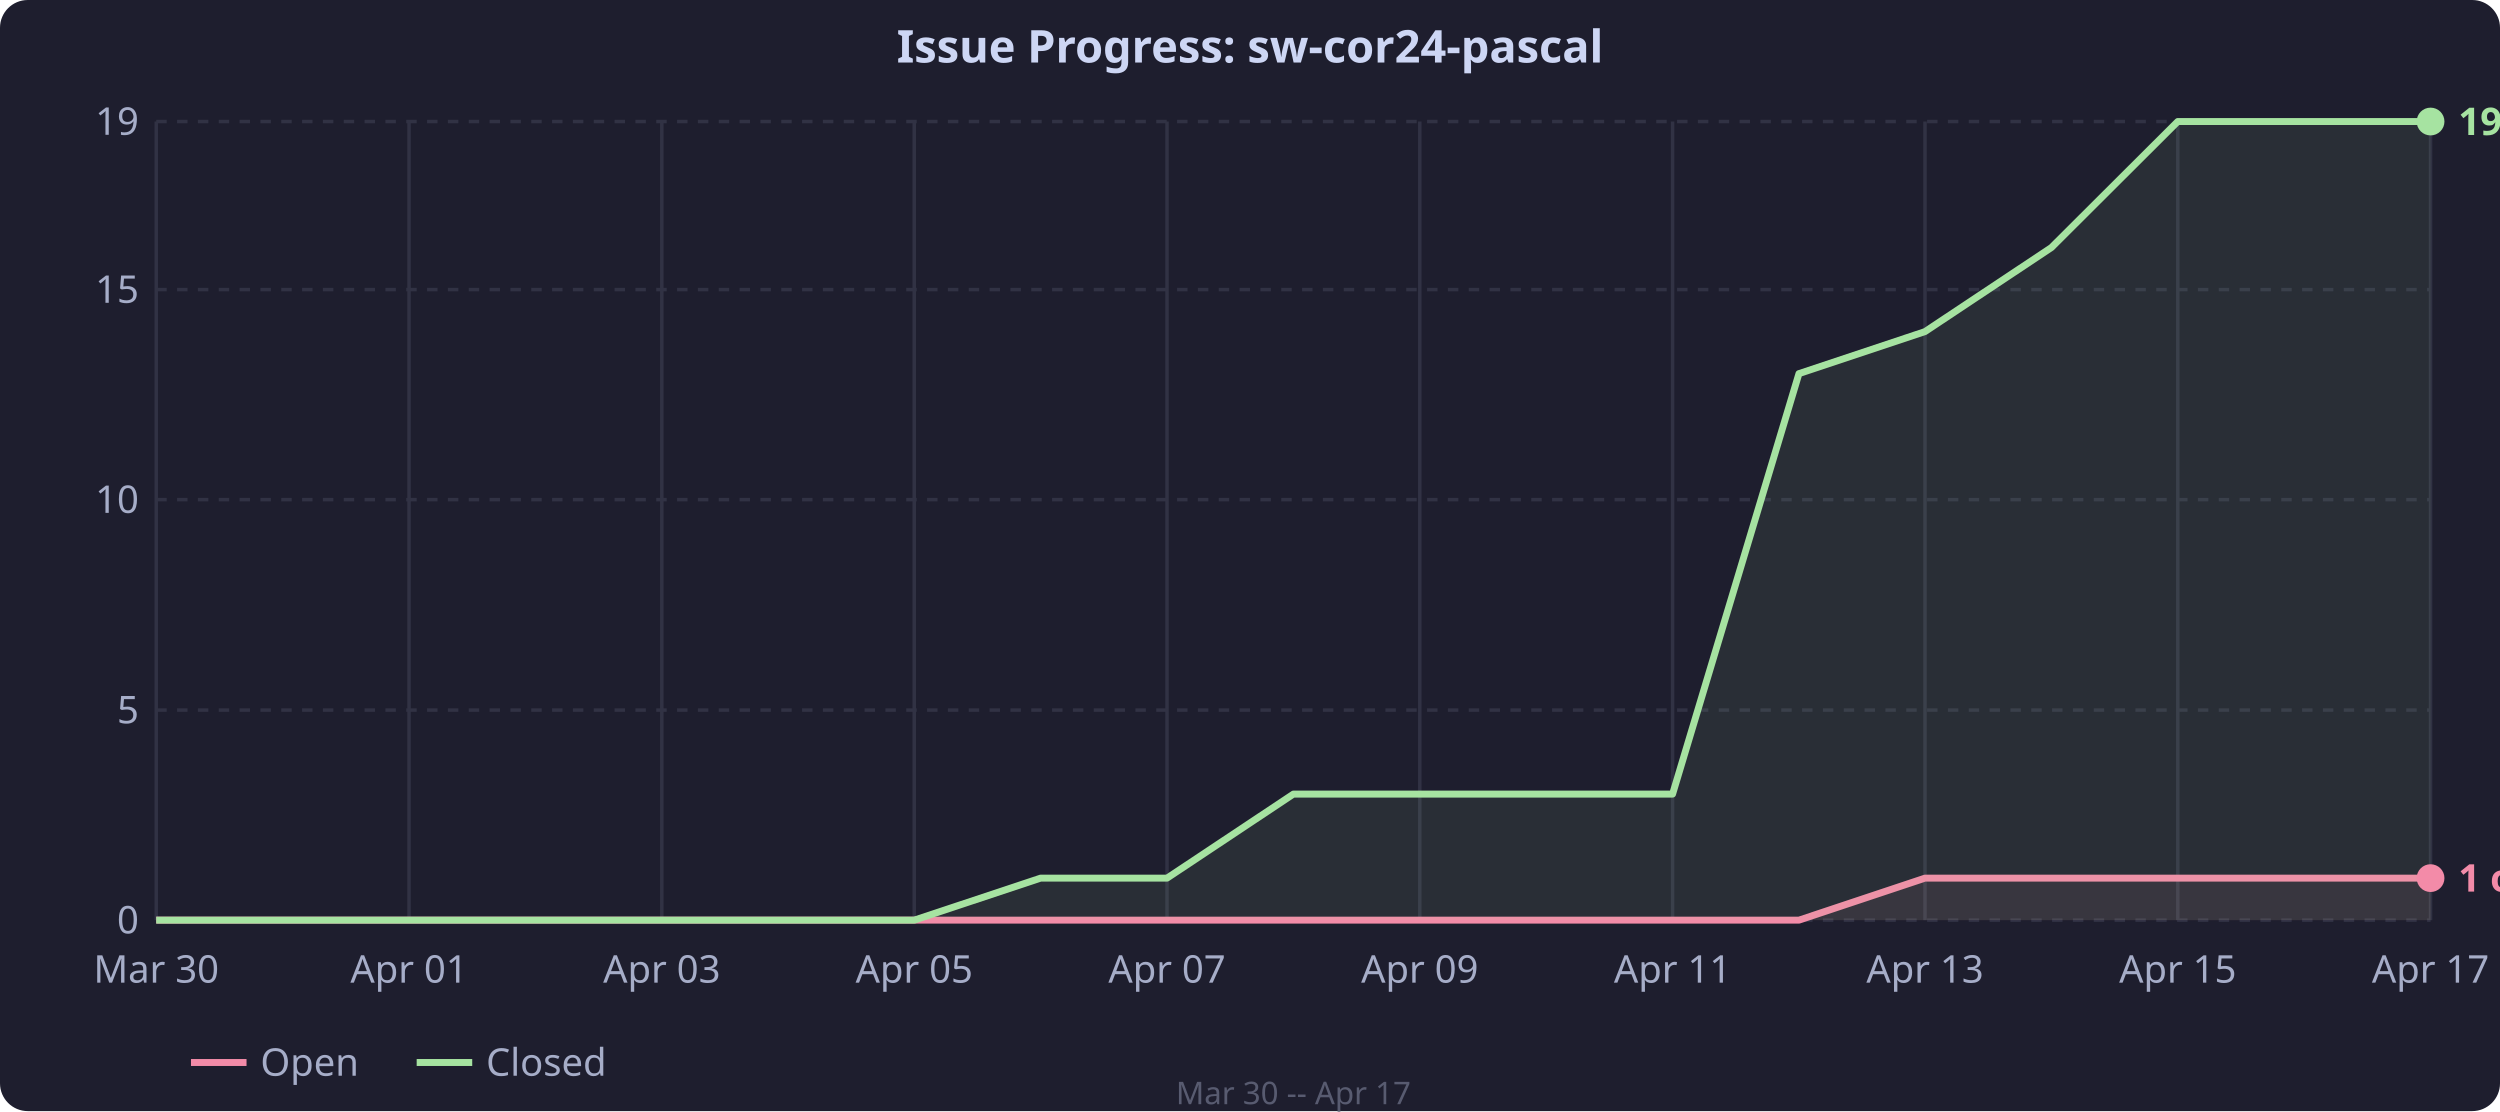
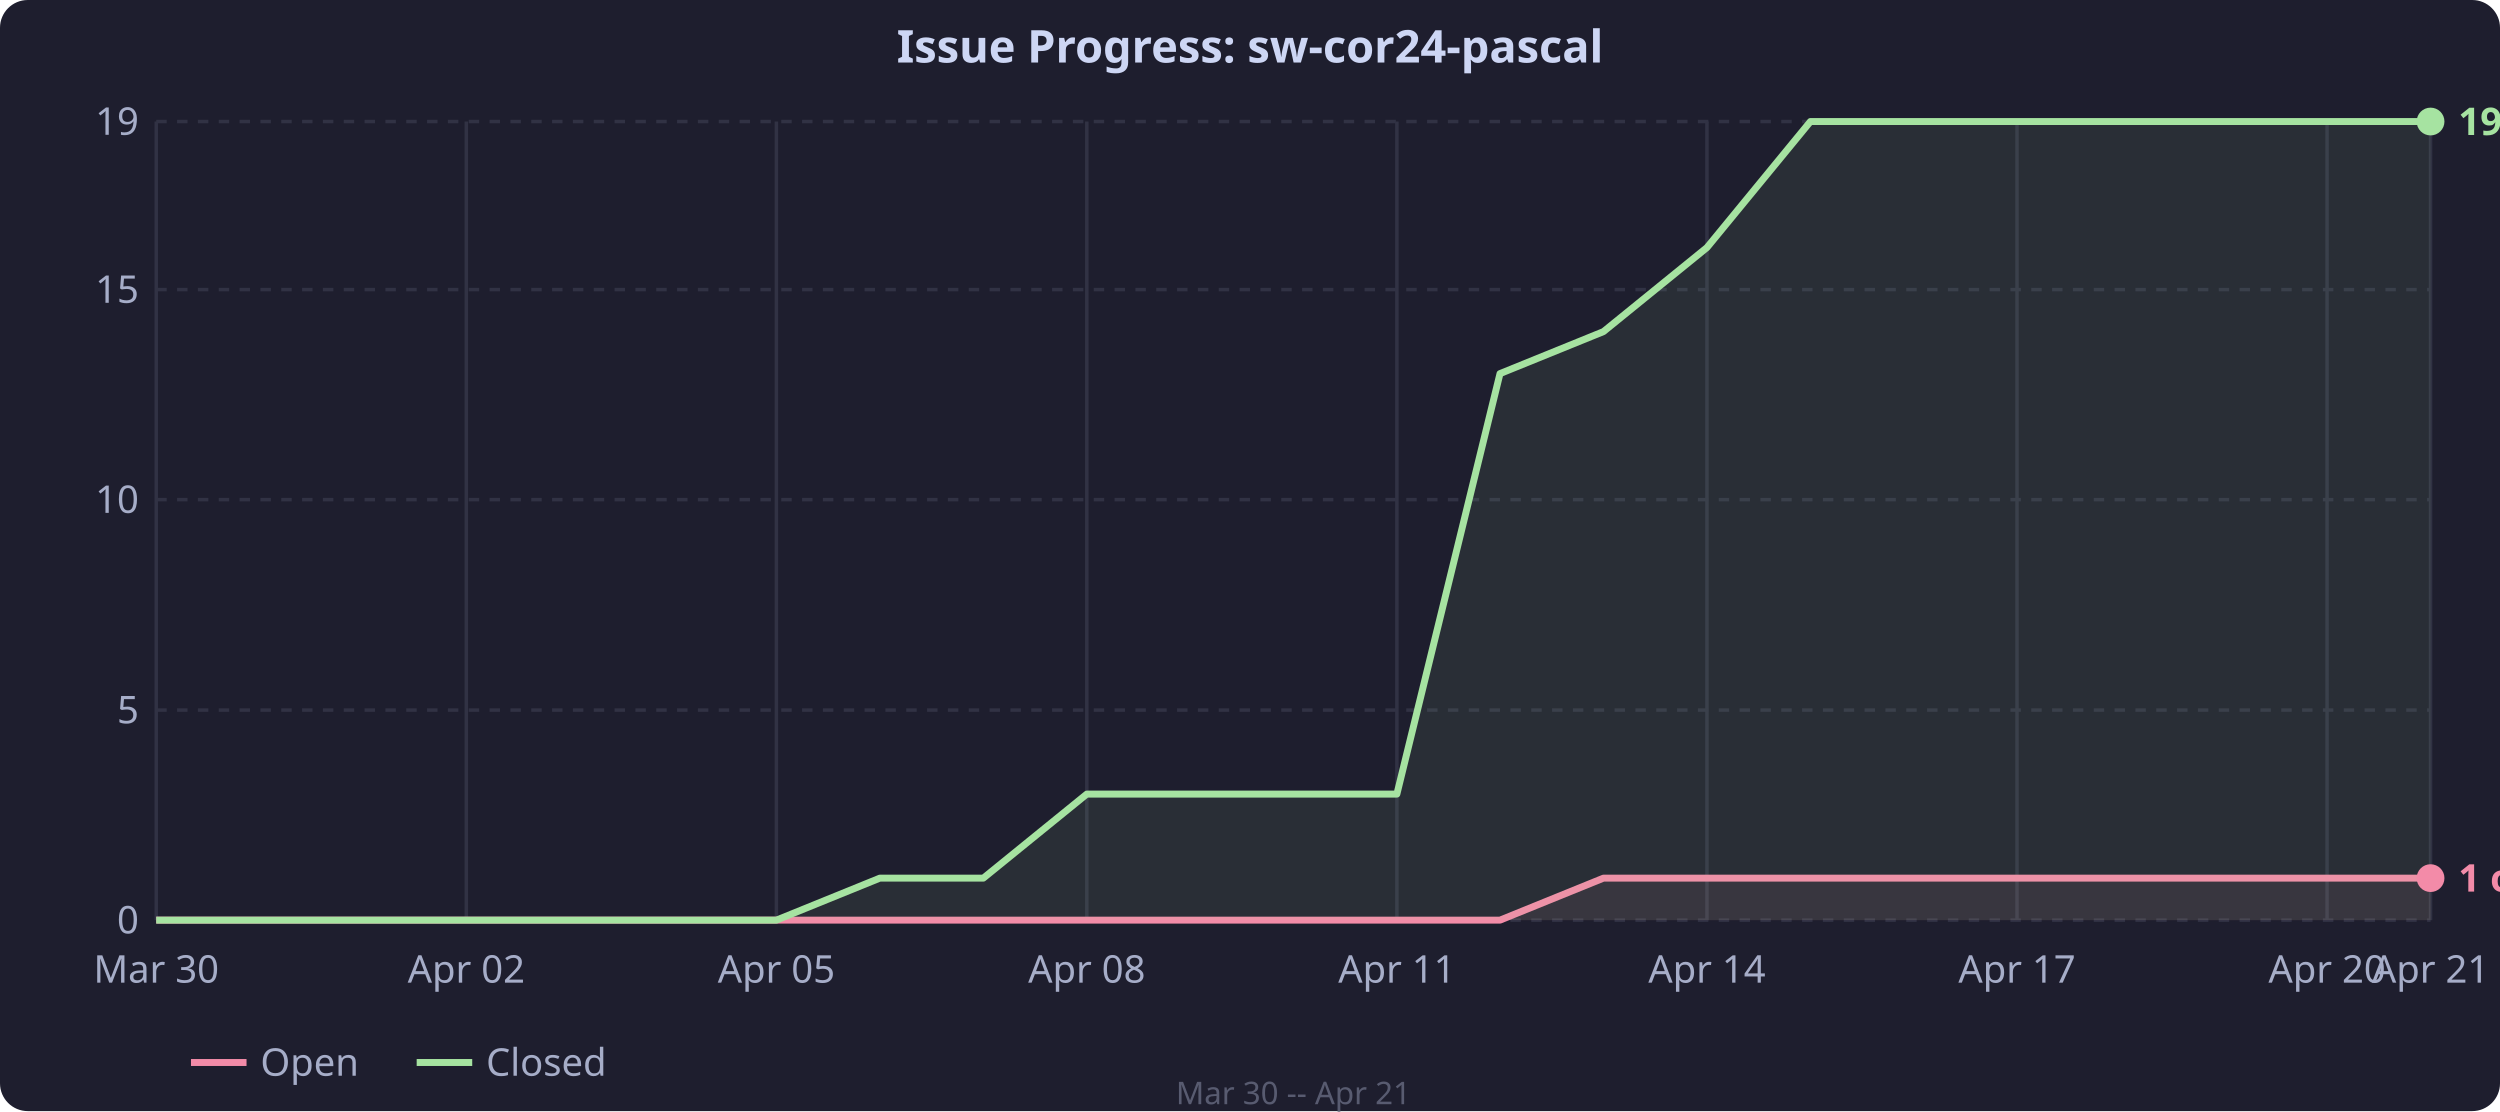
<svg xmlns="http://www.w3.org/2000/svg" viewBox="0 0 720 320" style="font-family: system-ui, sans-serif; font-size: 11px; color: #cdd6f4;">
  <rect width="720" height="320" fill="#1e1e2e" rx="8" />
  <line x1="45" y1="265.0" x2="700" y2="265.0" stroke="#313244" stroke-dasharray="3,3" />
  <text x="40" y="265.0" fill="#a6adc8" text-anchor="end" dominant-baseline="middle">0</text>
  <line x1="45" y1="204.5" x2="700" y2="204.5" stroke="#313244" stroke-dasharray="3,3" />
  <text x="40" y="204.5" fill="#a6adc8" text-anchor="end" dominant-baseline="middle">5</text>
  <line x1="45" y1="143.9" x2="700" y2="143.9" stroke="#313244" stroke-dasharray="3,3" />
  <text x="40" y="143.9" fill="#a6adc8" text-anchor="end" dominant-baseline="middle">10</text>
  <line x1="45" y1="83.4" x2="700" y2="83.4" stroke="#313244" stroke-dasharray="3,3" />
  <text x="40" y="83.4" fill="#a6adc8" text-anchor="end" dominant-baseline="middle">15</text>
  <line x1="45" y1="35.0" x2="700" y2="35.0" stroke="#313244" stroke-dasharray="3,3" />
  <text x="40" y="35.0" fill="#a6adc8" text-anchor="end" dominant-baseline="middle">19</text>
  <text x="45.0" y="283" fill="#a6adc8" text-anchor="middle">Mar 30</text>
  <line x1="45.0" y1="35" x2="45.0" y2="265" stroke="#313244" />
-   <text x="117.8" y="283" fill="#a6adc8" text-anchor="middle">Apr 01</text>
-   <line x1="117.8" y1="35" x2="117.8" y2="265" stroke="#313244" />
-   <text x="190.6" y="283" fill="#a6adc8" text-anchor="middle">Apr 03</text>
-   <line x1="190.6" y1="35" x2="190.6" y2="265" stroke="#313244" />
-   <text x="263.3" y="283" fill="#a6adc8" text-anchor="middle">Apr 05</text>
-   <line x1="263.3" y1="35" x2="263.3" y2="265" stroke="#313244" />
-   <text x="336.1" y="283" fill="#a6adc8" text-anchor="middle">Apr 07</text>
-   <line x1="336.1" y1="35" x2="336.1" y2="265" stroke="#313244" />
-   <text x="408.9" y="283" fill="#a6adc8" text-anchor="middle">Apr 09</text>
-   <line x1="408.9" y1="35" x2="408.9" y2="265" stroke="#313244" />
-   <text x="481.7" y="283" fill="#a6adc8" text-anchor="middle">Apr 11</text>
-   <line x1="481.7" y1="35" x2="481.7" y2="265" stroke="#313244" />
-   <text x="554.4" y="283" fill="#a6adc8" text-anchor="middle">Apr 13</text>
-   <line x1="554.4" y1="35" x2="554.4" y2="265" stroke="#313244" />
-   <text x="627.2" y="283" fill="#a6adc8" text-anchor="middle">Apr 15</text>
-   <line x1="627.2" y1="35" x2="627.2" y2="265" stroke="#313244" />
-   <text x="700.0" y="283" fill="#a6adc8" text-anchor="middle">Apr 17</text>
+   <text x="134.3" y="283" fill="#a6adc8" text-anchor="middle">Apr 02</text>
+   <line x1="134.3" y1="35" x2="134.3" y2="265" stroke="#313244" />
+   <text x="223.6" y="283" fill="#a6adc8" text-anchor="middle">Apr 05</text>
+   <line x1="223.6" y1="35" x2="223.6" y2="265" stroke="#313244" />
+   <text x="313.0" y="283" fill="#a6adc8" text-anchor="middle">Apr 08</text>
+   <line x1="313.0" y1="35" x2="313.0" y2="265" stroke="#313244" />
+   <text x="402.3" y="283" fill="#a6adc8" text-anchor="middle">Apr 11</text>
+   <line x1="402.3" y1="35" x2="402.3" y2="265" stroke="#313244" />
+   <text x="491.6" y="283" fill="#a6adc8" text-anchor="middle">Apr 14</text>
+   <line x1="491.6" y1="35" x2="491.6" y2="265" stroke="#313244" />
+   <text x="580.9" y="283" fill="#a6adc8" text-anchor="middle">Apr 17</text>
+   <line x1="580.9" y1="35" x2="580.9" y2="265" stroke="#313244" />
+   <text x="670.2" y="283" fill="#a6adc8" text-anchor="middle">Apr 20</text>
+   <line x1="670.2" y1="35" x2="670.2" y2="265" stroke="#313244" />
+   <text x="700.0" y="283" fill="#a6adc8" text-anchor="middle">Apr 21</text>
  <line x1="700.0" y1="35" x2="700.0" y2="265" stroke="#313244" />
-   <polygon fill="rgba(243,139,168,0.08)" points="45.0,265.0 81.4,265.0 117.8,265.0 154.2,265.0 190.6,265.0 226.9,265.0 263.3,265.0 299.7,265.0 336.1,265.0 372.5,265.0 408.9,265.0 445.3,265.0 481.7,265.0 518.1,265.0 554.4,252.9 590.8,252.9 627.2,252.9 663.6,252.9 700.0,252.9 700.0,265.0 45.0,265.0" />
-   <polyline fill="none" stroke="#f38ba8" stroke-width="2" stroke-linejoin="round" points="45.0,265.0 81.4,265.0 117.8,265.0 154.2,265.0 190.6,265.0 226.9,265.0 263.3,265.0 299.7,265.0 336.1,265.0 372.5,265.0 408.9,265.0 445.3,265.0 481.7,265.0 518.1,265.0 554.4,252.9 590.8,252.9 627.2,252.9 663.6,252.9 700.0,252.9" />
-   <polygon fill="rgba(166,227,161,0.08)" points="45.0,265.0 81.4,265.0 117.8,265.0 154.2,265.0 190.6,265.0 226.9,265.0 263.3,265.0 299.7,252.9 336.1,252.9 372.5,228.7 408.9,228.7 445.3,228.7 481.7,228.7 518.1,107.6 554.4,95.5 590.8,71.3 627.2,35.0 663.6,35.0 700.0,35.0 700.0,265.0 45.0,265.0" />
-   <polyline fill="none" stroke="#a6e3a1" stroke-width="2" stroke-linejoin="round" points="45.0,265.0 81.4,265.0 117.8,265.0 154.2,265.0 190.6,265.0 226.9,265.0 263.3,265.0 299.7,252.9 336.1,252.9 372.5,228.7 408.9,228.7 445.3,228.7 481.7,228.7 518.1,107.6 554.4,95.5 590.8,71.3 627.2,35.0 663.6,35.0 700.0,35.0" />
+   <polygon fill="rgba(243,139,168,0.08)" points="45.0,265.0 74.8,265.0 104.5,265.0 134.3,265.0 164.1,265.0 193.9,265.0 223.6,265.0 253.4,265.0 283.2,265.0 313.0,265.0 342.7,265.0 372.5,265.0 402.3,265.0 432.0,265.0 461.8,252.9 491.6,252.9 521.4,252.9 551.1,252.9 580.9,252.9 610.7,252.9 640.5,252.9 670.2,252.9 700.0,252.9 700.0,265.0 45.0,265.0" />
+   <polyline fill="none" stroke="#f38ba8" stroke-width="2" stroke-linejoin="round" points="45.0,265.0 74.8,265.0 104.5,265.0 134.3,265.0 164.1,265.0 193.9,265.0 223.6,265.0 253.4,265.0 283.2,265.0 313.0,265.0 342.7,265.0 372.5,265.0 402.3,265.0 432.0,265.0 461.8,252.9 491.6,252.9 521.4,252.9 551.1,252.9 580.9,252.9 610.7,252.9 640.5,252.9 670.2,252.9 700.0,252.9" />
+   <polygon fill="rgba(166,227,161,0.08)" points="45.0,265.0 74.8,265.0 104.5,265.0 134.3,265.0 164.1,265.0 193.9,265.0 223.6,265.0 253.4,252.9 283.2,252.9 313.0,228.7 342.7,228.7 372.5,228.7 402.3,228.7 432.0,107.6 461.8,95.5 491.6,71.3 521.4,35.0 551.1,35.0 580.9,35.0 610.7,35.0 640.5,35.0 670.2,35.0 700.0,35.0 700.0,265.0 45.0,265.0" />
+   <polyline fill="none" stroke="#a6e3a1" stroke-width="2" stroke-linejoin="round" points="45.0,265.0 74.8,265.0 104.5,265.0 134.3,265.0 164.1,265.0 193.9,265.0 223.6,265.0 253.4,252.9 283.2,252.9 313.0,228.7 342.7,228.7 372.5,228.7 402.3,228.7 432.0,107.6 461.8,95.5 491.6,71.3 521.4,35.0 551.1,35.0 580.9,35.0 610.7,35.0 640.5,35.0 670.2,35.0 700.0,35.0" />
  <circle cx="700.0" cy="252.9" r="4" fill="#f38ba8" />
  <circle cx="700.0" cy="35.0" r="4" fill="#a6e3a1" />
  <text x="708.0" y="252.9" fill="#f38ba8" text-anchor="start" dominant-baseline="middle" font-size="11px" font-weight="600">1 open</text>
  <text x="708.0" y="35.0" fill="#a6e3a1" text-anchor="start" dominant-baseline="middle" font-size="11px" font-weight="600">19 closed</text>
  <text x="360" y="18" fill="#cdd6f4" text-anchor="middle" font-size="13px" font-weight="600">Issue Progress: sw-cor24-pascal</text>
  <line x1="55" y1="306" x2="71" y2="306" stroke="#f38ba8" stroke-width="2" />
  <text x="75" y="306" fill="#a6adc8" dominant-baseline="middle">Open</text>
  <line x1="120" y1="306" x2="136" y2="306" stroke="#a6e3a1" stroke-width="2" />
  <text x="140" y="306" fill="#a6adc8" dominant-baseline="middle">Closed</text>
-   <text x="372.5" y="318" fill="#585b70" text-anchor="middle" font-size="9px">Mar 30 -- Apr 17</text>
+   <text x="372.5" y="318" fill="#585b70" text-anchor="middle" font-size="9px">Mar 30 -- Apr 21</text>
</svg>
